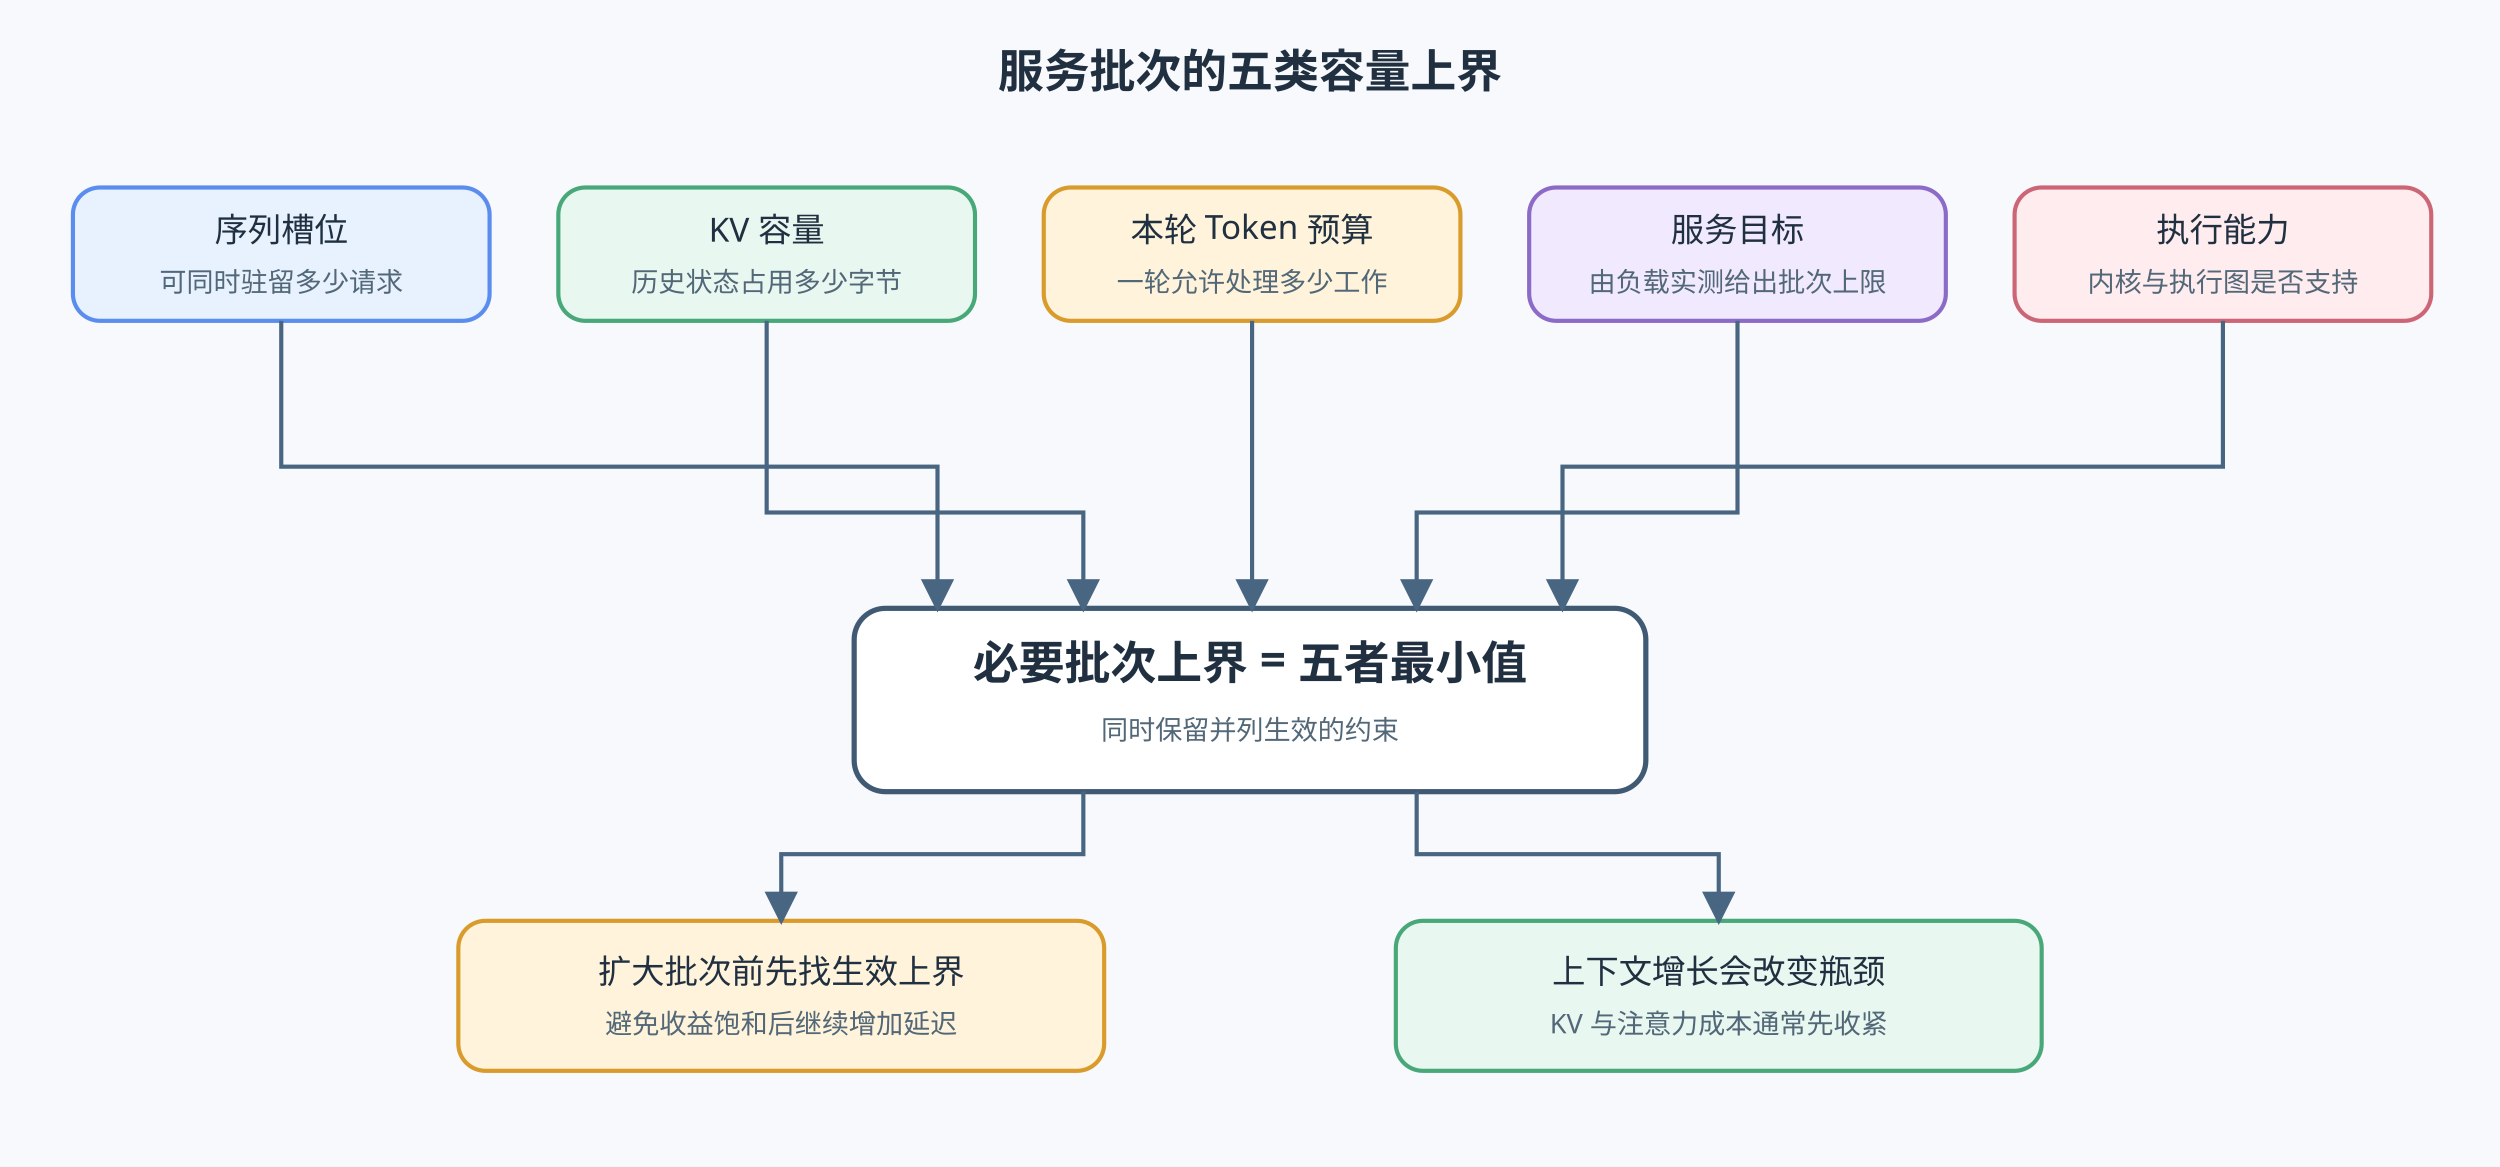
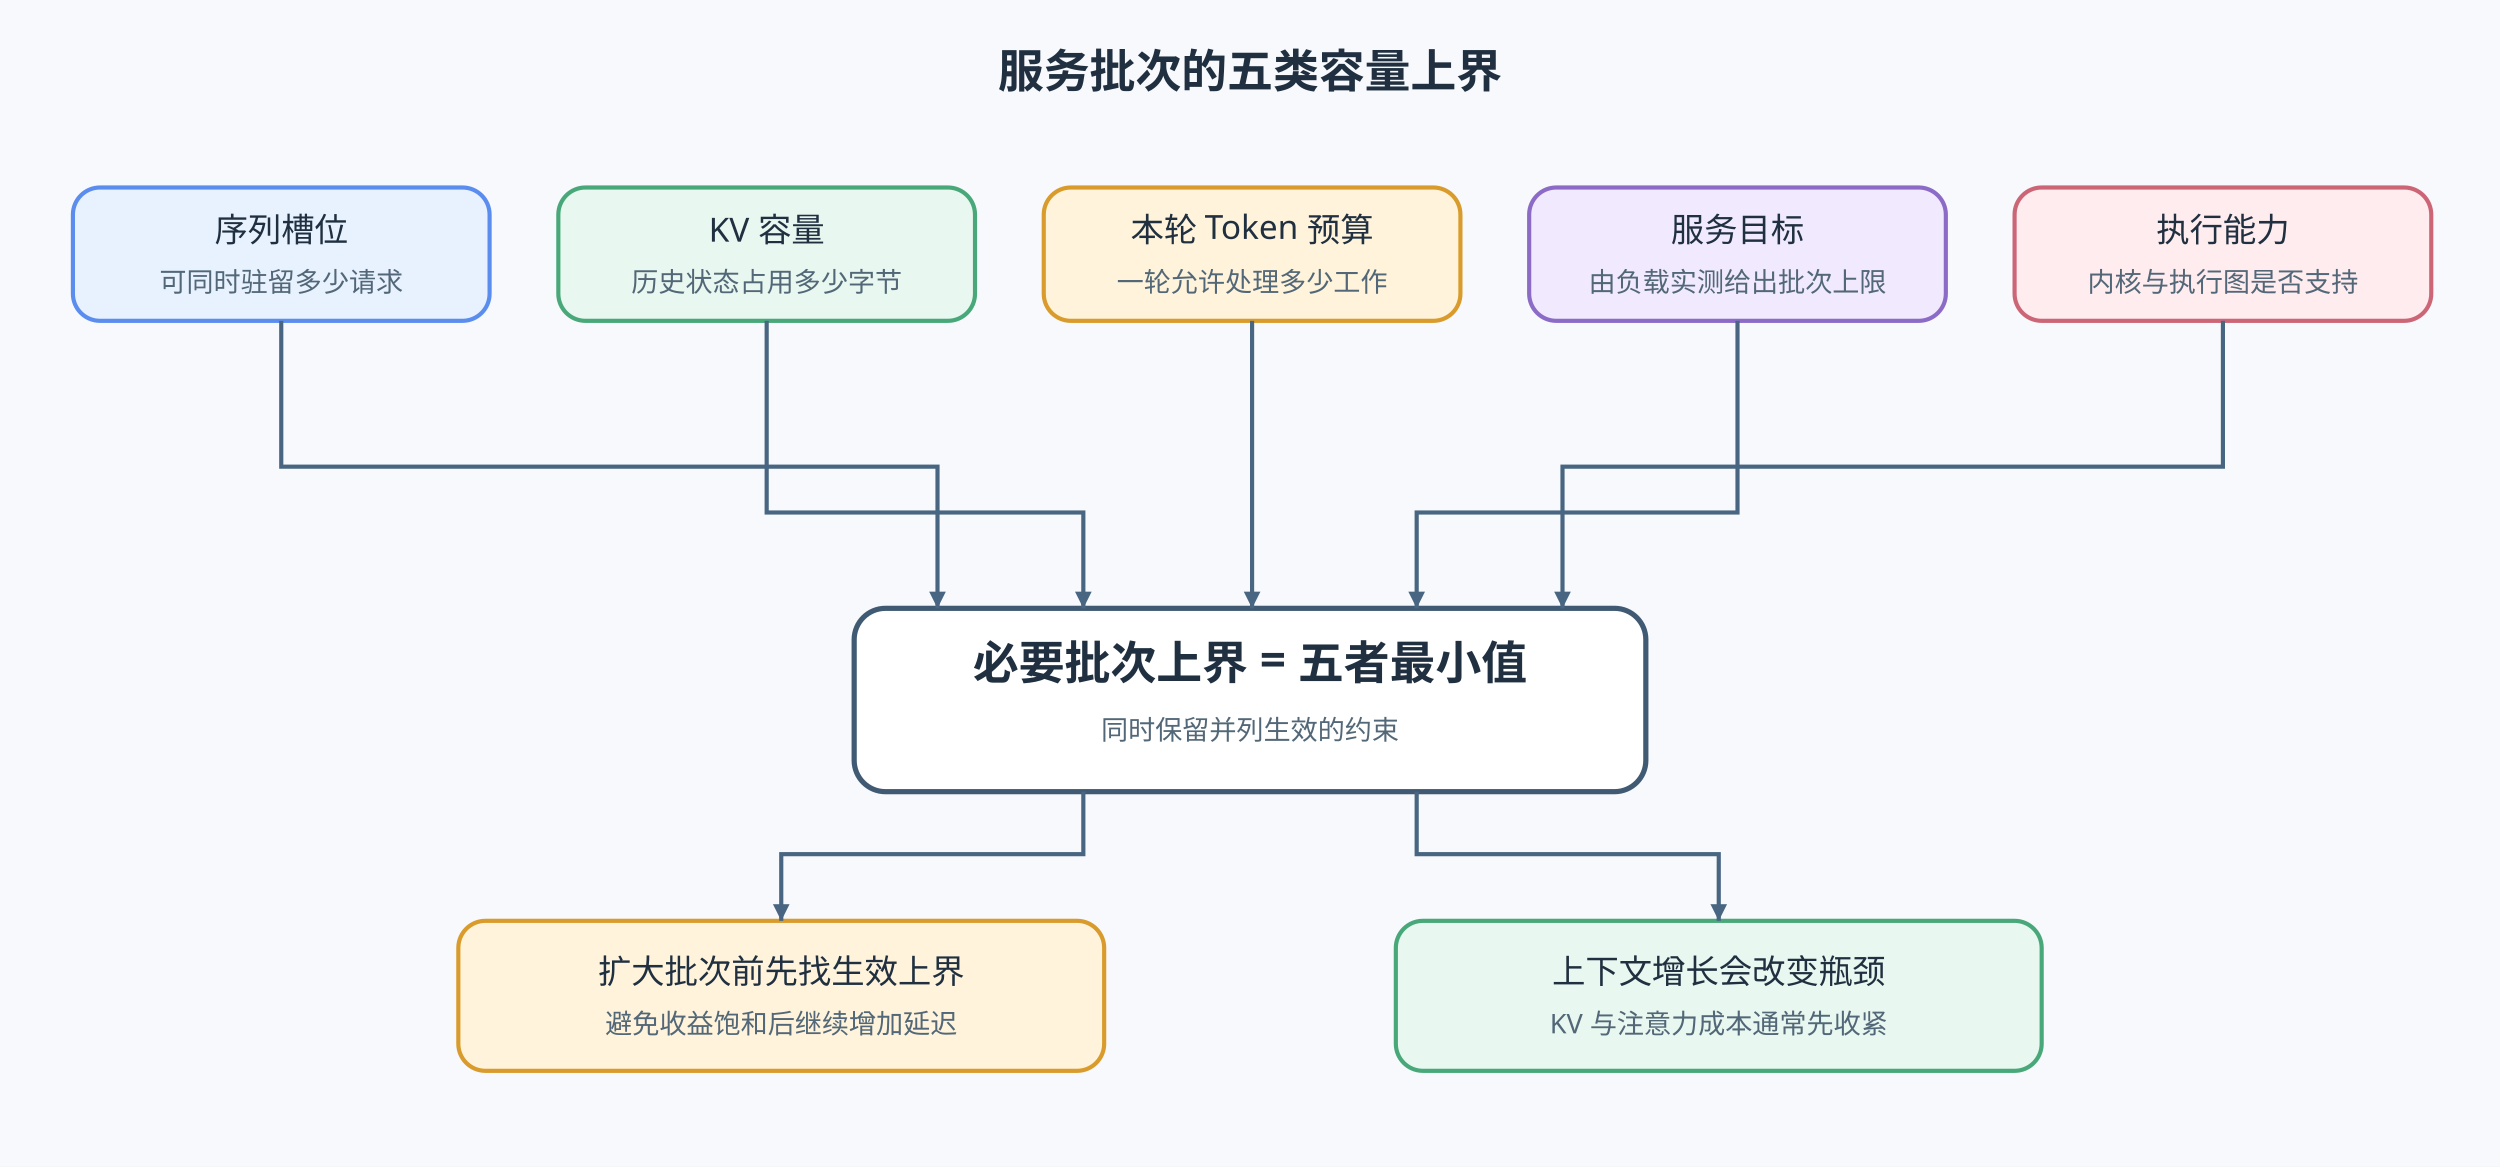
<svg xmlns="http://www.w3.org/2000/svg" width="1200" height="560" viewBox="0 0 1200 560" role="img" aria-labelledby="title desc">
  <defs>
-     <marker id="a" markerWidth="8" markerHeight="8" refX="7" refY="4" orient="auto">
+     <marker id="a" markerUnits="userSpaceOnUse" markerWidth="8" markerHeight="8" refX="8" refY="4" orient="auto">
      <path d="M0 0L8 4L0 8Z" fill="#486581" />
    </marker>
-     <style>.t{font-family:"Noto Sans SC","Microsoft YaHei",sans-serif;fill:#203040}.h{font-size:22px;font-weight:700}.b{font-size:16px}.s{font-size:13px;fill:#526777}.l{fill:none;stroke:#486581;stroke-width:2;marker-end:url(#a)}</style>
+     <style>.t{font-family:"Noto Sans SC","Microsoft YaHei",sans-serif;fill:#203040;font-weight:400}.h{font-size:22px;font-weight:700}.b{font-size:16px}.s{font-size:13px;fill:#526777}.l{fill:none;stroke:#486581;stroke-width:2;marker-end:url(#a)}</style>
  </defs>
  <rect width="1200" height="560" fill="#f7f9fc" />
  <text x="600" y="42" text-anchor="middle" class="t h">服务批次的五类容量上界</text>
  <g>
    <rect x="35" y="90" width="200" height="64" rx="13" fill="#e8f2ff" stroke="#5b8def" stroke-width="2" />
    <text x="135" y="116" text-anchor="middle" class="t b">序列槽位</text>
    <text x="135" y="140" text-anchor="middle" class="t s">可同时驻留多少请求</text>
    <rect x="268" y="90" width="200" height="64" rx="13" fill="#e8f7ef" stroke="#48a879" stroke-width="2" />
    <text x="368" y="116" text-anchor="middle" class="t b">KV 容量</text>
    <text x="368" y="140" text-anchor="middle" class="t s">历史状态占用多少字节</text>
    <rect x="501" y="90" width="200" height="64" rx="13" fill="#fff4db" stroke="#d99b2b" stroke-width="2" />
    <text x="601" y="116" text-anchor="middle" class="t b">本轮 Token 预算</text>
    <text x="601" y="140" text-anchor="middle" class="t s">一轮允许处理多少工作</text>
    <rect x="734" y="90" width="200" height="64" rx="13" fill="#f1eaff" stroke="#8c6bc7" stroke-width="2" />
    <text x="834" y="116" text-anchor="middle" class="t b">服务目标</text>
    <text x="834" y="140" text-anchor="middle" class="t s">由负载实测给出批次上限</text>
    <rect x="967" y="90" width="200" height="64" rx="13" fill="#ffecef" stroke="#cc6677" stroke-width="2" />
    <text x="1067" y="116" text-anchor="middle" class="t b">执行能力</text>
    <text x="1067" y="140" text-anchor="middle" class="t s">内核与执行图是否支持</text>
  </g>
  <rect x="410" y="292" width="380" height="88" rx="15" fill="#fff" stroke="#405a73" stroke-width="2.5" />
  <text x="600" y="326" text-anchor="middle" class="t h">必要批次上界 = 五者最小值</text>
  <text x="600" y="355" text-anchor="middle" class="t s">同时保留并列生效的约束</text>
  <path d="M135 154V224H450V292" class="l" />
  <path d="M368 154V246H520V292" class="l" />
  <path d="M601 154V292" class="l" />
  <path d="M834 154V246H680V292" class="l" />
  <path d="M1067 154V224H750V292" class="l" />
  <rect x="220" y="442" width="310" height="72" rx="13" fill="#fff4db" stroke="#d99b2b" stroke-width="2" />
  <text x="375" y="472" text-anchor="middle" class="t b">扩大批次前先找生效上界</text>
  <text x="375" y="496" text-anchor="middle" class="t s">避免收益饱和后继续增加延迟</text>
  <rect x="670" y="442" width="310" height="72" rx="13" fill="#e8f7ef" stroke="#48a879" stroke-width="2" />
  <text x="825" y="472" text-anchor="middle" class="t b">上下文增长会改变瓶颈</text>
  <text x="825" y="496" text-anchor="middle" class="t s">KV 与注意力成本通常先收紧</text>
  <path d="M520 380V410H375V442" class="l" />
  <path d="M680 380V410H825V442" class="l" />
</svg>
